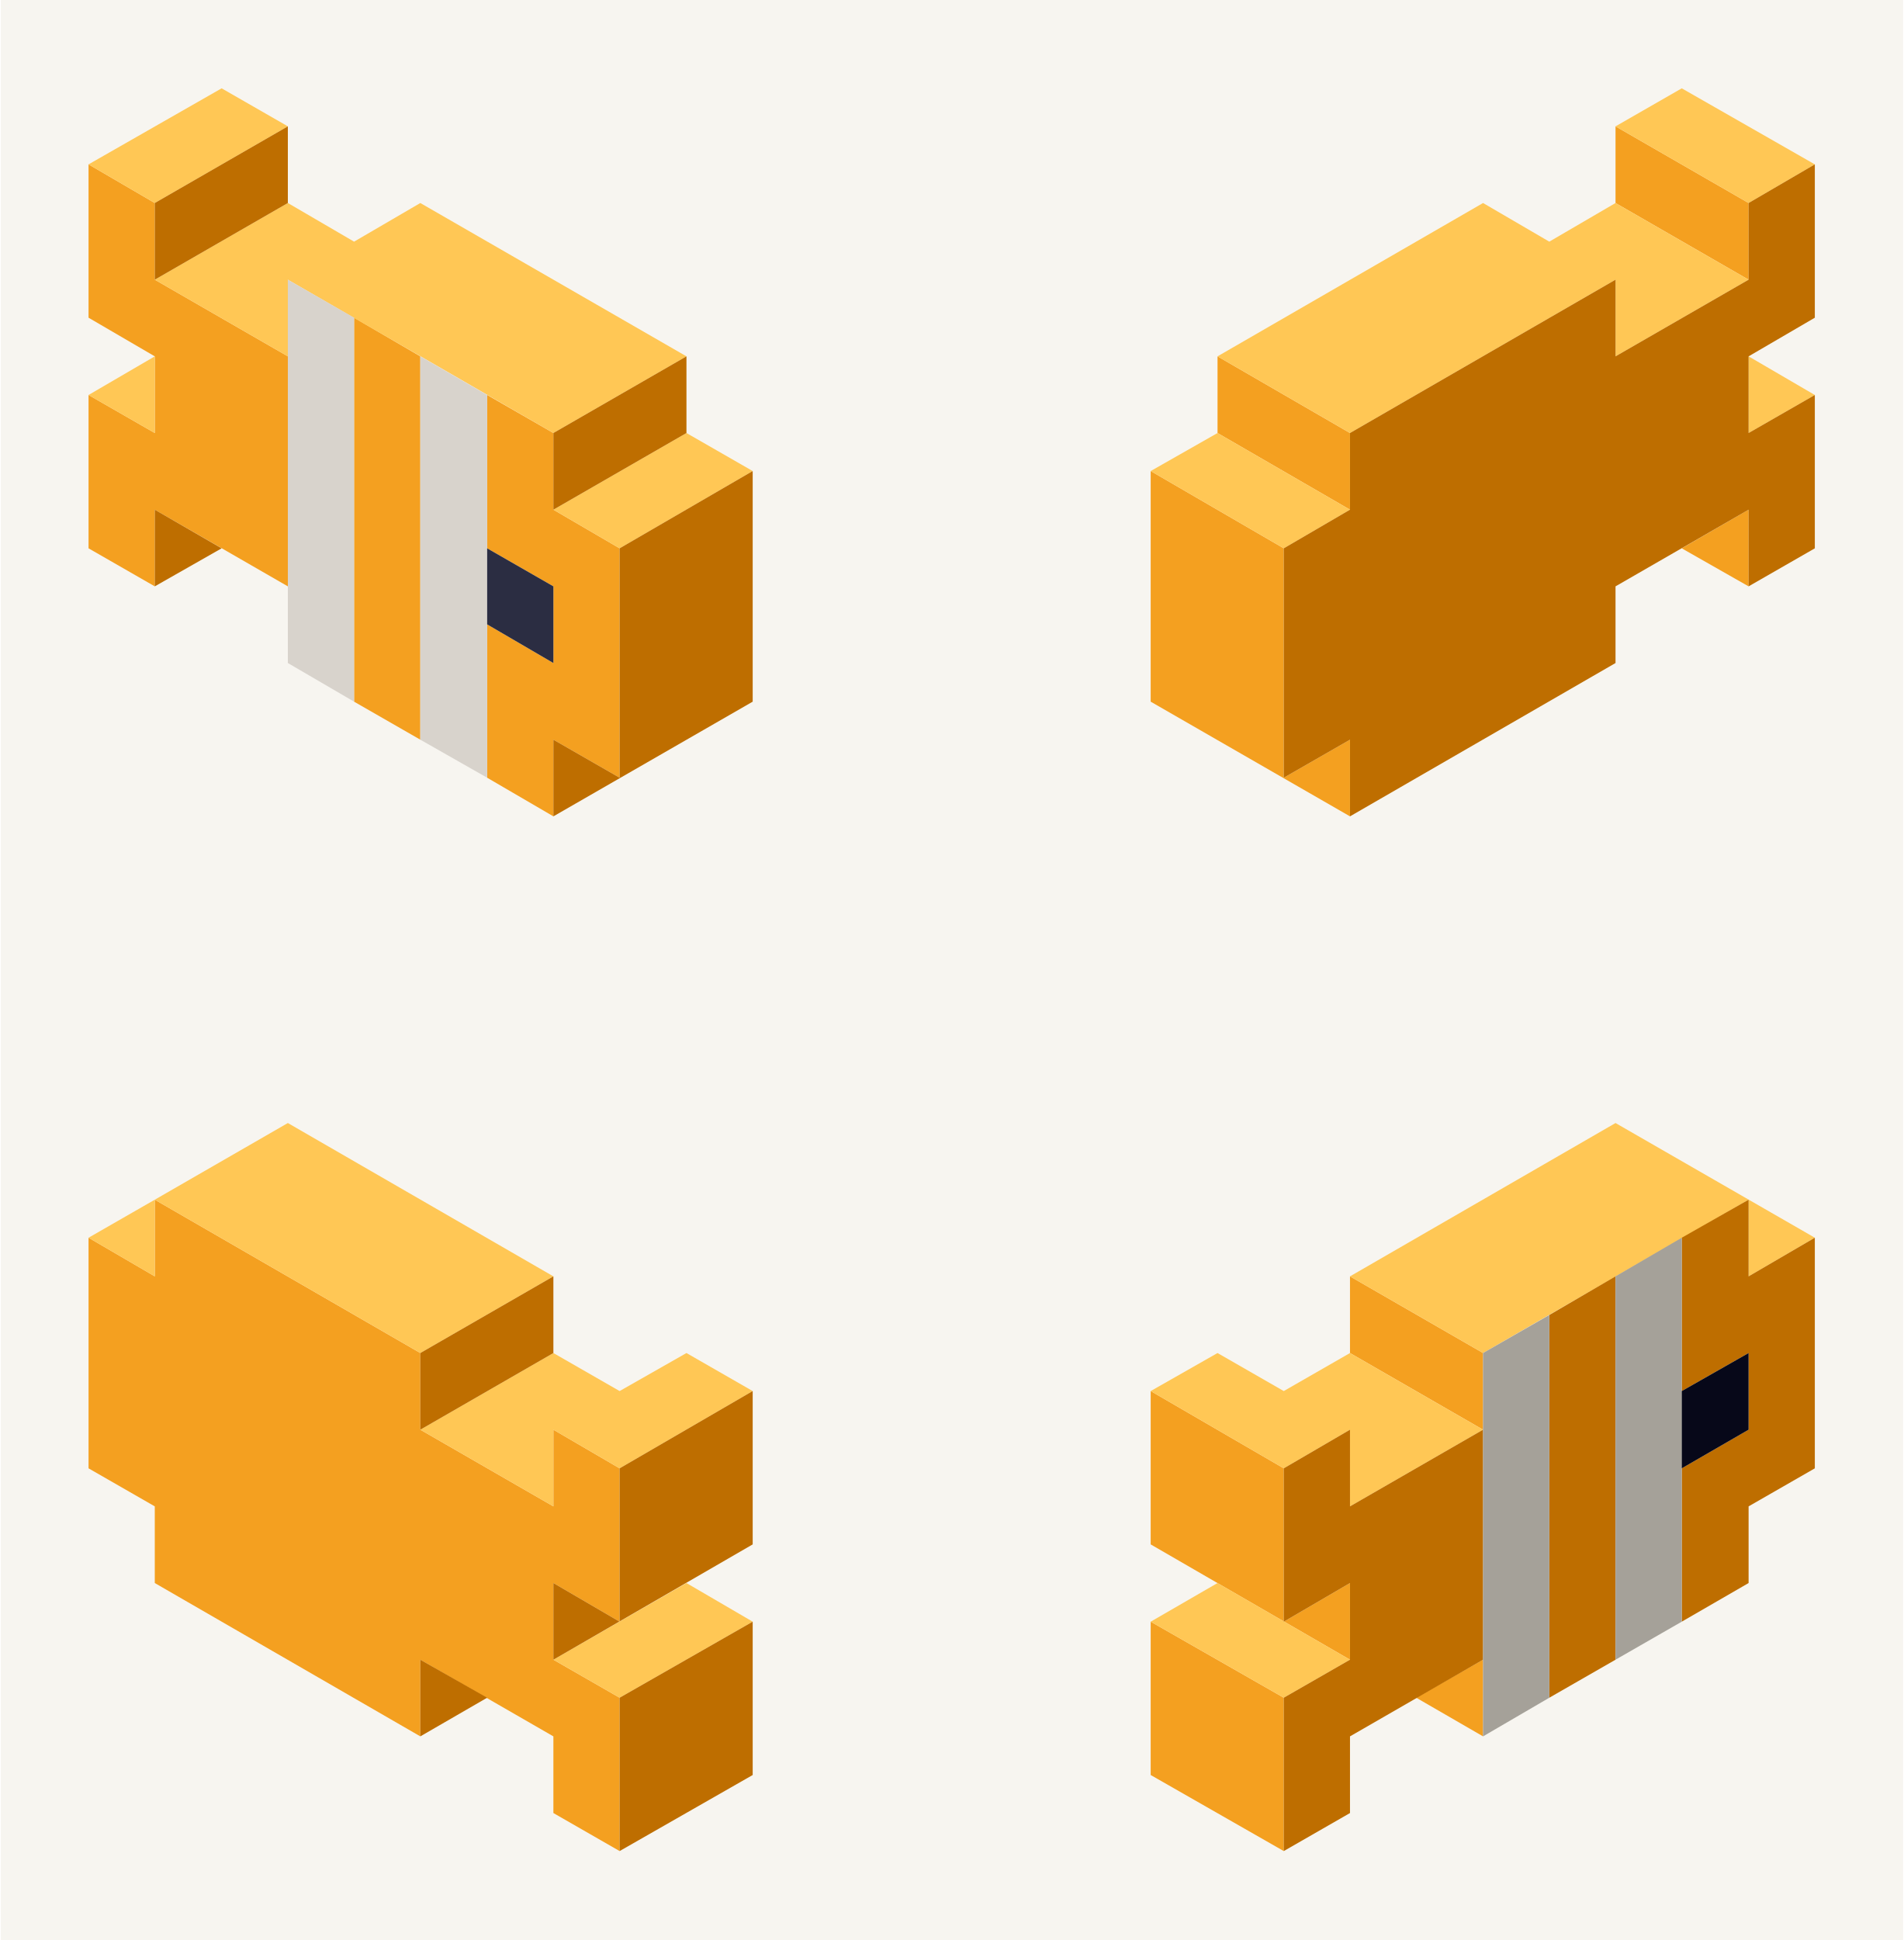
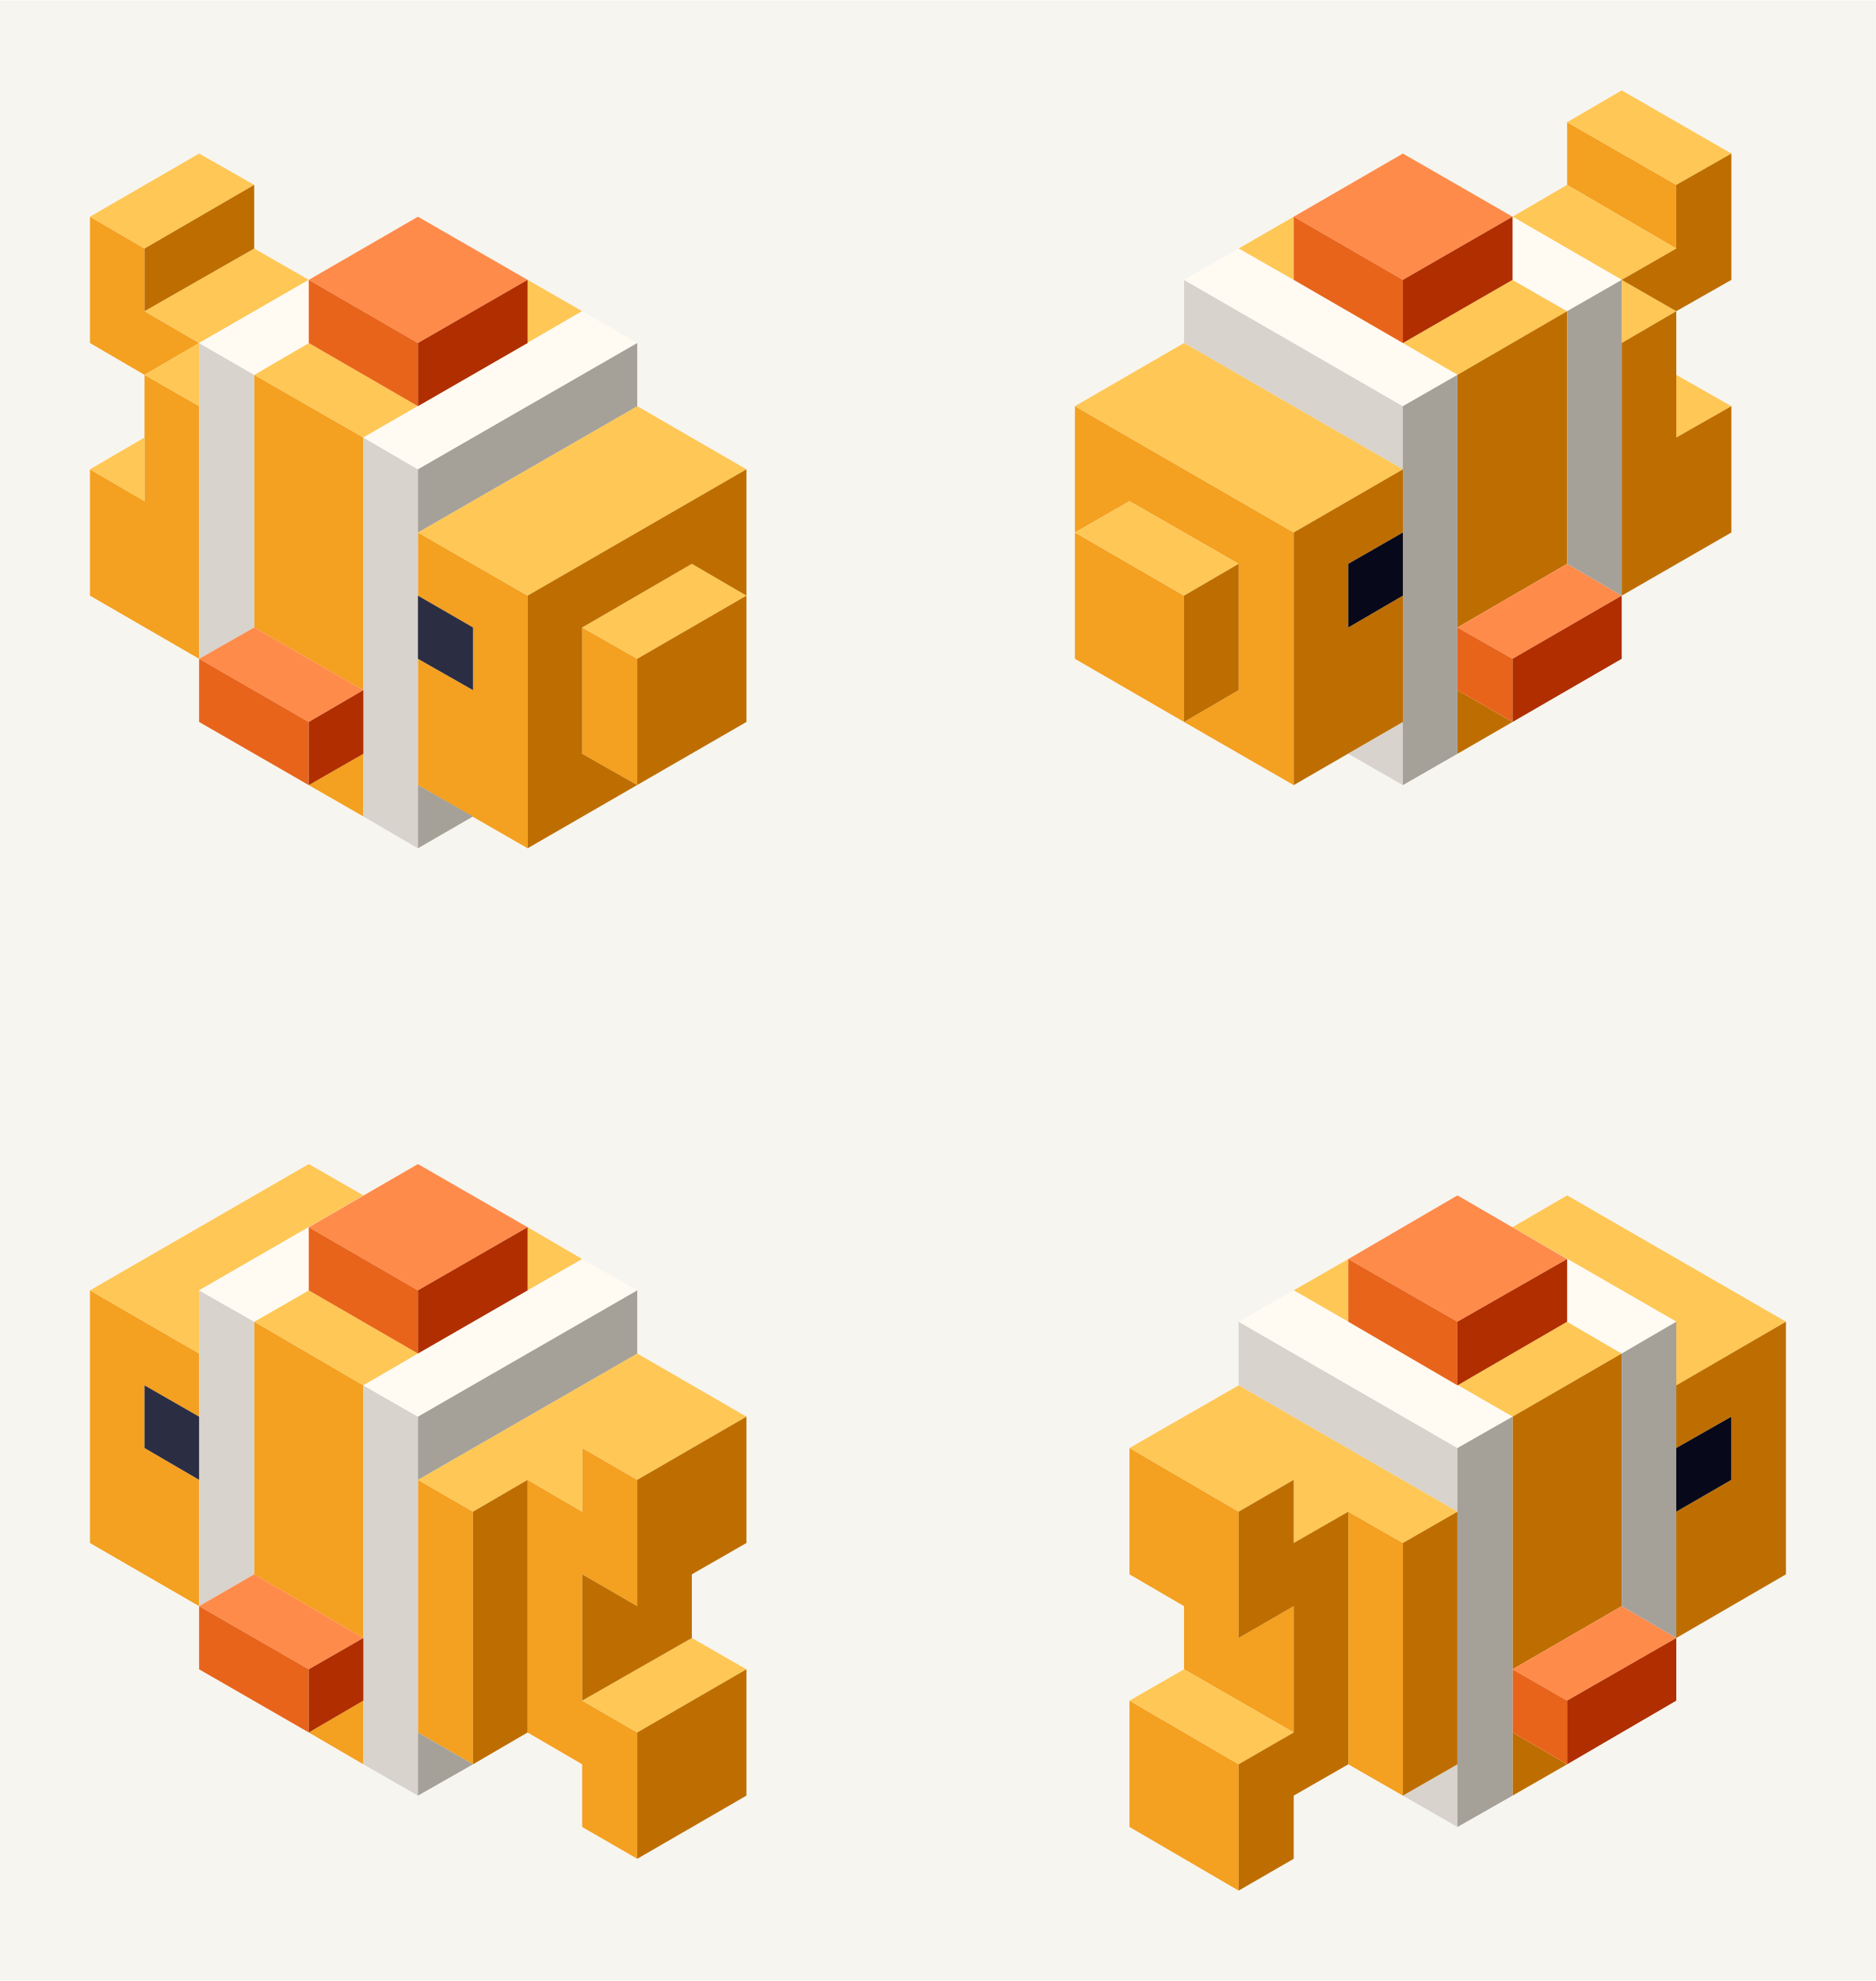
- <svg xmlns="http://www.w3.org/2000/svg" width="640" height="652" viewBox="-0.035 0.044 3.102 3.163">
-   <rect x="-0.035" y="0.044" width="3.102" height="3.163" fill="#f7f5f0" />
-   <path fill="#f4a020" d="M0.433 0.625L0.433 1L0.216 0.875L0.216 1L0.108 0.938L0.108 0.688L0.216 0.75L0.216 0.625L0.108 0.562L0.108 0.312L0.216 0.375L0.216 0.5ZM0.649 1.25L0.541 1.188L0.541 0.562L0.649 0.625ZM0.866 1.125L0.866 1L0.758 0.938L0.758 0.688L0.866 0.75L0.866 0.875L0.974 0.938L0.974 1.312L0.866 1.25L0.866 1.375L0.758 1.312L0.758 1.062ZM2.706 0.938L2.815 0.875L2.815 1ZM2.598 0.25L2.815 0.375L2.815 0.5L2.598 0.375ZM2.057 1.312L2.165 1.25L2.165 1.375L1.84 1.188L1.84 0.812L2.057 0.938ZM1.949 0.75L1.949 0.625L2.165 0.75L2.165 0.875ZM0.866 2.75L0.974 2.812L0.974 3.062L0.866 3L0.866 2.875L0.649 2.75L0.649 2.875L0.216 2.625L0.216 2.5L0.108 2.438L0.108 2.062L0.216 2.125L0.216 2L0.649 2.25L0.649 2.375L0.866 2.5L0.866 2.375L0.974 2.438L0.974 2.688L0.866 2.625ZM1.84 2.688L2.057 2.812L2.057 3.062L1.84 2.938ZM1.84 2.312L2.057 2.438L2.057 2.688L2.165 2.625L2.165 2.75L1.84 2.562ZM2.273 2.812L2.382 2.75L2.382 2.875ZM2.165 2.25L2.165 2.125L2.382 2.25L2.382 2.375Z" />
-   <path fill="#ffc755" d="M0.108 0.688L0.216 0.625L0.216 0.75ZM0.325 0.188L0.433 0.25L0.216 0.375L0.108 0.312ZM0.433 0.375L0.541 0.438L0.649 0.375L1.083 0.625L0.866 0.75L0.433 0.5L0.433 0.625L0.216 0.5ZM1.083 0.75L1.191 0.812L0.974 0.938L0.866 0.875ZM2.815 0.625L2.923 0.688L2.815 0.75ZM2.598 0.25L2.706 0.188L2.923 0.312L2.815 0.375ZM2.598 0.375L2.815 0.5L2.598 0.625L2.598 0.5L2.165 0.75L1.949 0.625L2.382 0.375L2.49 0.438ZM1.84 0.812L1.949 0.75L2.165 0.875L2.057 0.938ZM1.083 2.625L1.191 2.688L0.974 2.812L0.866 2.75ZM0.974 2.312L1.083 2.25L1.191 2.312L0.974 2.438L0.866 2.375L0.866 2.5L0.649 2.375L0.866 2.25ZM0.216 2L0.216 2.125L0.108 2.062ZM0.216 2L0.433 1.875L0.866 2.125L0.649 2.25ZM1.84 2.688L1.949 2.625L2.165 2.75L2.057 2.812ZM1.84 2.312L1.949 2.25L2.057 2.312L2.165 2.25L2.382 2.375L2.165 2.5L2.165 2.375L2.057 2.438ZM2.923 2.062L2.815 2.125L2.815 2L2.382 2.25L2.165 2.125L2.598 1.875Z" />
-   <path fill="#be6e00" d="M0.216 0.875L0.325 0.938L0.216 1ZM0.433 0.25L0.433 0.375L0.216 0.5L0.216 0.375ZM0.974 0.938L1.191 0.812L1.191 1.188L0.866 1.375L0.866 1.25L0.974 1.312ZM0.866 0.75L1.083 0.625L1.083 0.75L0.866 0.875ZM2.598 0.625L2.815 0.5L2.815 0.375L2.923 0.312L2.923 0.562L2.815 0.625L2.815 0.75L2.923 0.688L2.923 0.938L2.815 1L2.815 0.875L2.598 1L2.598 1.125L2.165 1.375L2.165 1.25L2.057 1.312L2.057 0.938L2.165 0.875L2.165 0.75L2.598 0.5ZM1.191 2.688L1.191 2.938L0.974 3.062L0.974 2.812ZM1.191 2.312L1.191 2.562L0.866 2.75L0.866 2.625L0.974 2.688L0.974 2.438ZM0.649 2.75L0.758 2.812L0.649 2.875ZM0.649 2.25L0.866 2.125L0.866 2.25L0.649 2.375ZM2.057 2.812L2.165 2.75L2.165 2.625L2.057 2.688L2.057 2.438L2.165 2.375L2.165 2.5L2.382 2.375L2.382 2.75L2.165 2.875L2.165 3L2.057 3.062ZM2.598 2.75L2.49 2.812L2.49 2.188L2.598 2.125ZM2.706 2.438L2.815 2.375L2.815 2.25L2.706 2.312L2.706 2.062L2.815 2L2.815 2.125L2.923 2.062L2.923 2.438L2.815 2.5L2.815 2.625L2.706 2.688Z" />
-   <path fill="#d8d3cc" d="M0.433 0.5L0.541 0.562L0.541 1.188L0.433 1.125ZM0.649 0.625L0.758 0.688L0.758 1.312L0.649 1.25Z" />
-   <path fill="#2b2d42" d="M0.758 0.938L0.866 1L0.866 1.125L0.758 1.062Z" />
-   <path fill="#a5a199" d="M2.598 2.125L2.706 2.062L2.706 2.688L2.598 2.75ZM2.49 2.812L2.382 2.875L2.382 2.25L2.49 2.188Z" />
-   <path fill="#070819" d="M2.706 2.312L2.815 2.25L2.815 2.375L2.706 2.438Z" />
+ <svg xmlns="http://www.w3.org/2000/svg" width="640" height="676" viewBox="-0.178 -0.053 3.712 3.919">
+   <rect x="-0.178" y="-0.053" width="3.712" height="3.919" fill="#f7f5f0" />
+   <path fill="#f4a020" d="M0.216 0.75L0.216 1.25L0 1.125L0 0.875L0.108 0.938L0.108 0.688ZM0 0.375L0.108 0.438L0.108 0.562L0.216 0.625L0.108 0.688L0 0.625ZM0.325 0.688L0.541 0.812L0.541 1.312L0.325 1.188ZM0.649 1L0.866 1.125L0.866 1.625L0.649 1.5L0.649 1.25L0.758 1.312L0.758 1.188L0.649 1.125ZM0.433 1.5L0.541 1.438L0.541 1.562ZM0.974 1.188L1.083 1.25L1.083 1.5L0.974 1.438ZM2.923 0.188L3.139 0.312L3.139 0.438L2.923 0.312ZM2.382 1L2.382 1.5L2.165 1.375L2.273 1.312L2.273 1.062L2.057 0.938L1.949 1L2.165 1.125L2.165 1.375L1.949 1.25L1.949 0.75ZM0.974 3.312L1.083 3.375L1.083 3.625L0.974 3.562L0.974 3.438L0.866 3.375L0.866 2.875L0.974 2.938L0.974 2.812L1.083 2.875L1.083 3.125L0.974 3.062ZM0.649 2.875L0.758 2.938L0.758 3.438L0.649 3.375ZM0.325 2.562L0.541 2.688L0.541 3.188L0.325 3.062ZM0.433 3.375L0.541 3.312L0.541 3.438ZM0 2.5L0.216 2.625L0.216 2.75L0.108 2.688L0.108 2.812L0.216 2.875L0.216 3.125L0 3ZM2.057 3.312L2.273 3.438L2.273 3.688L2.057 3.562ZM2.057 2.812L2.273 2.938L2.273 3.188L2.382 3.125L2.382 3.375L2.165 3.25L2.165 3.125L2.057 3.062ZM2.49 2.938L2.598 3L2.598 3.5L2.49 3.438Z" />
+   <path fill="#d8d3cc" d="M0.216 0.625L0.325 0.688L0.325 1.188L0.216 1.25ZM0.541 0.812L0.649 0.875L0.649 1.625L0.541 1.562ZM2.598 0.75L2.598 0.875L2.165 0.625L2.165 0.5ZM2.49 1.438L2.598 1.375L2.598 1.5ZM0.541 2.688L0.649 2.75L0.649 3.5L0.541 3.438ZM0.216 2.5L0.325 2.562L0.325 3.062L0.216 3.125ZM2.273 2.562L2.706 2.812L2.706 2.938L2.273 2.688ZM2.598 3.5L2.706 3.438L2.706 3.562Z" />
+   <path fill="#ffc755" d="M0 0.875L0.108 0.812L0.108 0.938ZM0.216 0.25L0.325 0.312L0.108 0.438L0 0.375ZM0.325 0.438L0.433 0.5L0.216 0.625L0.216 0.75L0.108 0.688L0.216 0.625L0.108 0.562ZM0.325 0.688L0.433 0.625L0.649 0.75L0.541 0.812ZM1.083 0.75L1.299 0.875L0.866 1.125L0.649 1ZM0.866 0.5L0.974 0.562L0.866 0.625ZM0.974 1.188L1.191 1.062L1.299 1.125L1.083 1.25ZM3.139 0.688L3.248 0.75L3.139 0.812ZM2.923 0.188L3.031 0.125L3.248 0.25L3.139 0.312ZM2.923 0.312L3.139 0.438L3.031 0.5L3.139 0.562L3.031 0.625L3.031 0.5L2.815 0.375ZM2.815 0.5L2.923 0.562L2.706 0.688L2.598 0.625ZM2.598 0.875L2.382 1L1.949 0.75L2.165 0.625ZM2.273 0.438L2.382 0.375L2.382 0.5ZM2.273 1.062L2.165 1.125L1.949 1L2.057 0.938ZM1.191 3.188L1.299 3.25L1.083 3.375L0.974 3.312ZM1.299 2.75L1.083 2.875L0.974 2.812L0.974 2.938L0.866 2.875L0.758 2.938L0.649 2.875L1.083 2.625ZM0.866 2.375L0.974 2.438L0.866 2.5ZM0.325 2.562L0.433 2.5L0.649 2.625L0.541 2.688ZM0.433 2.25L0.541 2.312L0.216 2.5L0.216 2.625L0 2.5ZM2.057 3.312L2.165 3.25L2.382 3.375L2.273 3.438ZM2.057 2.812L2.273 2.688L2.706 2.938L2.598 3L2.49 2.938L2.382 3L2.382 2.875L2.273 2.938ZM2.923 2.562L3.031 2.625L2.815 2.75L2.706 2.688ZM2.382 2.5L2.49 2.438L2.49 2.562ZM2.815 2.375L2.923 2.312L3.356 2.562L3.139 2.688L3.139 2.562Z" />
+   <path fill="#be6e00" d="M0.325 0.312L0.325 0.438L0.108 0.562L0.108 0.438ZM0.866 1.125L1.299 0.875L1.299 1.375L0.866 1.625ZM0.974 1.188L0.974 1.438L1.083 1.5L1.083 1.25L1.299 1.125L1.191 1.062ZM3.031 0.625L3.139 0.562L3.139 0.812L3.248 0.75L3.248 1L3.031 1.125ZM3.031 0.5L3.139 0.438L3.139 0.312L3.248 0.25L3.248 0.5L3.139 0.562ZM2.923 0.562L2.923 1.062L2.706 1.188L2.706 0.688ZM2.598 0.875L2.598 1L2.49 1.062L2.49 1.188L2.598 1.125L2.598 1.375L2.382 1.5L2.382 1ZM2.706 1.312L2.815 1.375L2.706 1.438ZM2.165 1.125L2.273 1.062L2.273 1.312L2.165 1.375ZM1.299 3.25L1.299 3.5L1.083 3.625L1.083 3.375ZM1.299 2.75L1.299 3L1.191 3.062L1.191 3.188L0.974 3.312L0.974 3.062L1.083 3.125L1.083 2.875ZM0.758 2.938L0.866 2.875L0.866 3.375L0.758 3.438ZM2.273 3.438L2.382 3.375L2.382 3.125L2.273 3.188L2.273 2.938L2.382 2.875L2.382 3L2.49 2.938L2.49 3.438L2.382 3.5L2.382 3.625L2.273 3.688ZM2.598 3L2.706 2.938L2.706 3.438L2.598 3.5ZM3.031 2.625L3.031 3.125L2.815 3.25L2.815 2.75ZM2.815 3.375L2.923 3.438L2.815 3.5ZM3.356 2.562L3.356 3.062L3.139 3.188L3.139 2.938L3.248 2.875L3.248 2.75L3.139 2.812L3.139 2.688Z" />
+   <path fill="#fffbf3" d="M0.433 0.5L0.433 0.625L0.325 0.688L0.216 0.625ZM0.541 0.812L0.974 0.562L1.083 0.625L0.649 0.875ZM2.815 0.375L3.031 0.5L2.923 0.562L2.815 0.5ZM2.706 0.688L2.598 0.75L2.165 0.5L2.273 0.438ZM0.974 2.438L1.083 2.5L0.649 2.75L0.541 2.688ZM0.433 2.375L0.433 2.5L0.325 2.562L0.216 2.5ZM2.273 2.562L2.382 2.5L2.815 2.75L2.706 2.812ZM2.923 2.438L3.139 2.562L3.031 2.625L2.923 2.562Z" />
+   <path fill="#ff8b4b" d="M0.433 0.5L0.649 0.375L0.866 0.5L0.649 0.625ZM0.216 1.25L0.325 1.188L0.541 1.312L0.433 1.375ZM2.923 1.062L3.031 1.125L2.815 1.25L2.706 1.188ZM2.815 0.375L2.598 0.5L2.382 0.375L2.598 0.25ZM0.216 3.125L0.325 3.062L0.541 3.188L0.433 3.25ZM0.866 2.375L0.649 2.5L0.433 2.375L0.649 2.25ZM2.49 2.438L2.706 2.312L2.923 2.438L2.706 2.562ZM3.031 3.125L3.139 3.188L2.923 3.312L2.815 3.25Z" />
+   <path fill="#e8641b" d="M0.433 0.5L0.649 0.625L0.649 0.75L0.433 0.625ZM0.216 1.25L0.433 1.375L0.433 1.5L0.216 1.375ZM2.706 1.188L2.815 1.25L2.815 1.375L2.706 1.312ZM2.598 0.5L2.598 0.625L2.382 0.5L2.382 0.375ZM0.216 3.125L0.433 3.25L0.433 3.375L0.216 3.25ZM0.433 2.5L0.433 2.375L0.649 2.5L0.649 2.625ZM2.49 2.438L2.706 2.562L2.706 2.688L2.49 2.562ZM2.815 3.25L2.923 3.312L2.923 3.438L2.815 3.375Z" />
+   <path fill="#b02e00" d="M0.649 0.625L0.866 0.5L0.866 0.625L0.649 0.75ZM0.433 1.375L0.541 1.312L0.541 1.438L0.433 1.5ZM3.031 1.125L3.031 1.25L2.815 1.375L2.815 1.25ZM2.815 0.375L2.815 0.5L2.598 0.625L2.598 0.5ZM0.433 3.25L0.541 3.188L0.541 3.312L0.433 3.375ZM0.866 2.375L0.866 2.5L0.649 2.625L0.649 2.5ZM2.706 2.562L2.923 2.438L2.923 2.562L2.706 2.688ZM2.923 3.312L3.139 3.188L3.139 3.312L2.923 3.438Z" />
+   <path fill="#a5a199" d="M0.649 0.875L1.083 0.625L1.083 0.75L0.649 1ZM0.649 1.5L0.758 1.562L0.649 1.625ZM3.031 1.125L2.923 1.062L2.923 0.562L3.031 0.5ZM2.598 0.75L2.706 0.688L2.706 1.438L2.598 1.5ZM1.083 2.5L1.083 2.625L0.649 2.875L0.649 2.75ZM0.649 3.375L0.758 3.438L0.649 3.5ZM2.706 2.812L2.815 2.75L2.815 3.5L2.706 3.562ZM3.031 2.625L3.139 2.562L3.139 3.188L3.031 3.125Z" />
+   <path fill="#2b2d42" d="M0.649 1.125L0.758 1.188L0.758 1.312L0.649 1.25ZM0.108 2.688L0.216 2.75L0.216 2.875L0.108 2.812Z" />
+   <path fill="#070819" d="M2.49 1.062L2.598 1L2.598 1.125L2.49 1.188ZM3.139 2.812L3.248 2.75L3.248 2.875L3.139 2.938Z" />
</svg>
